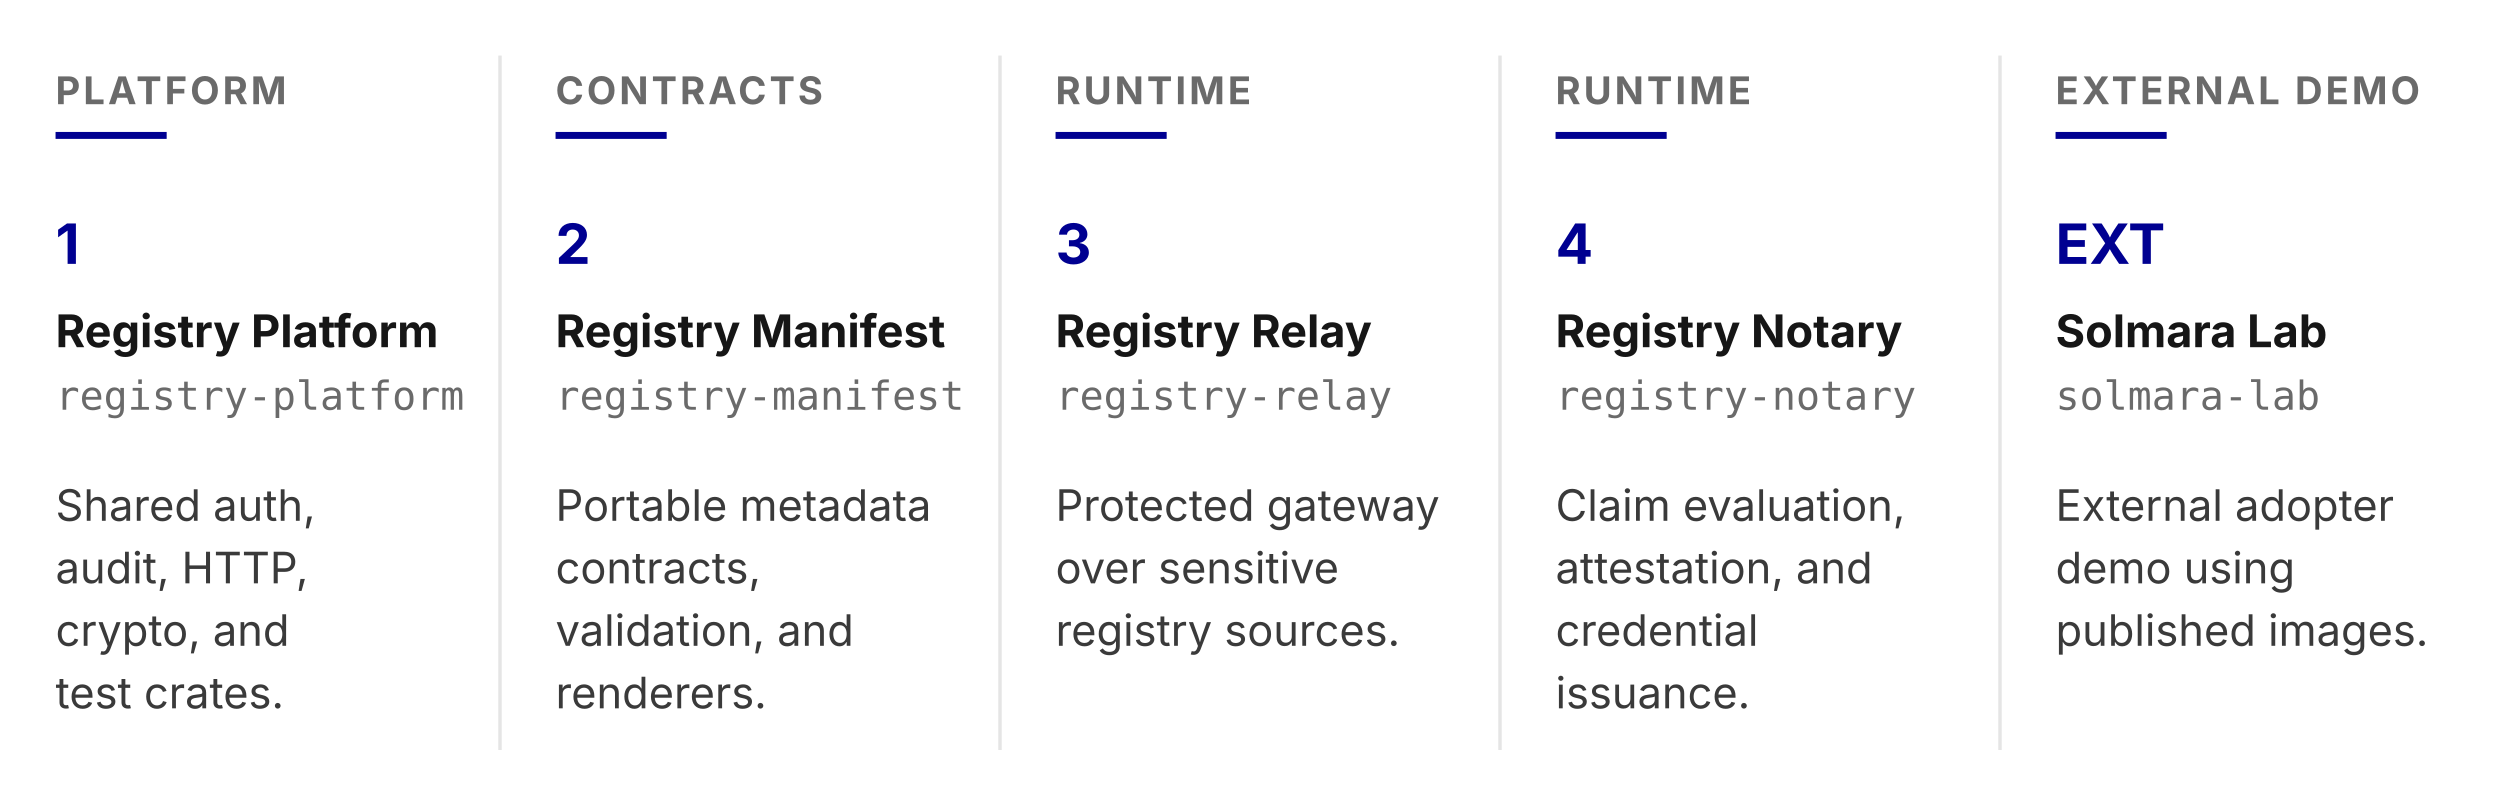
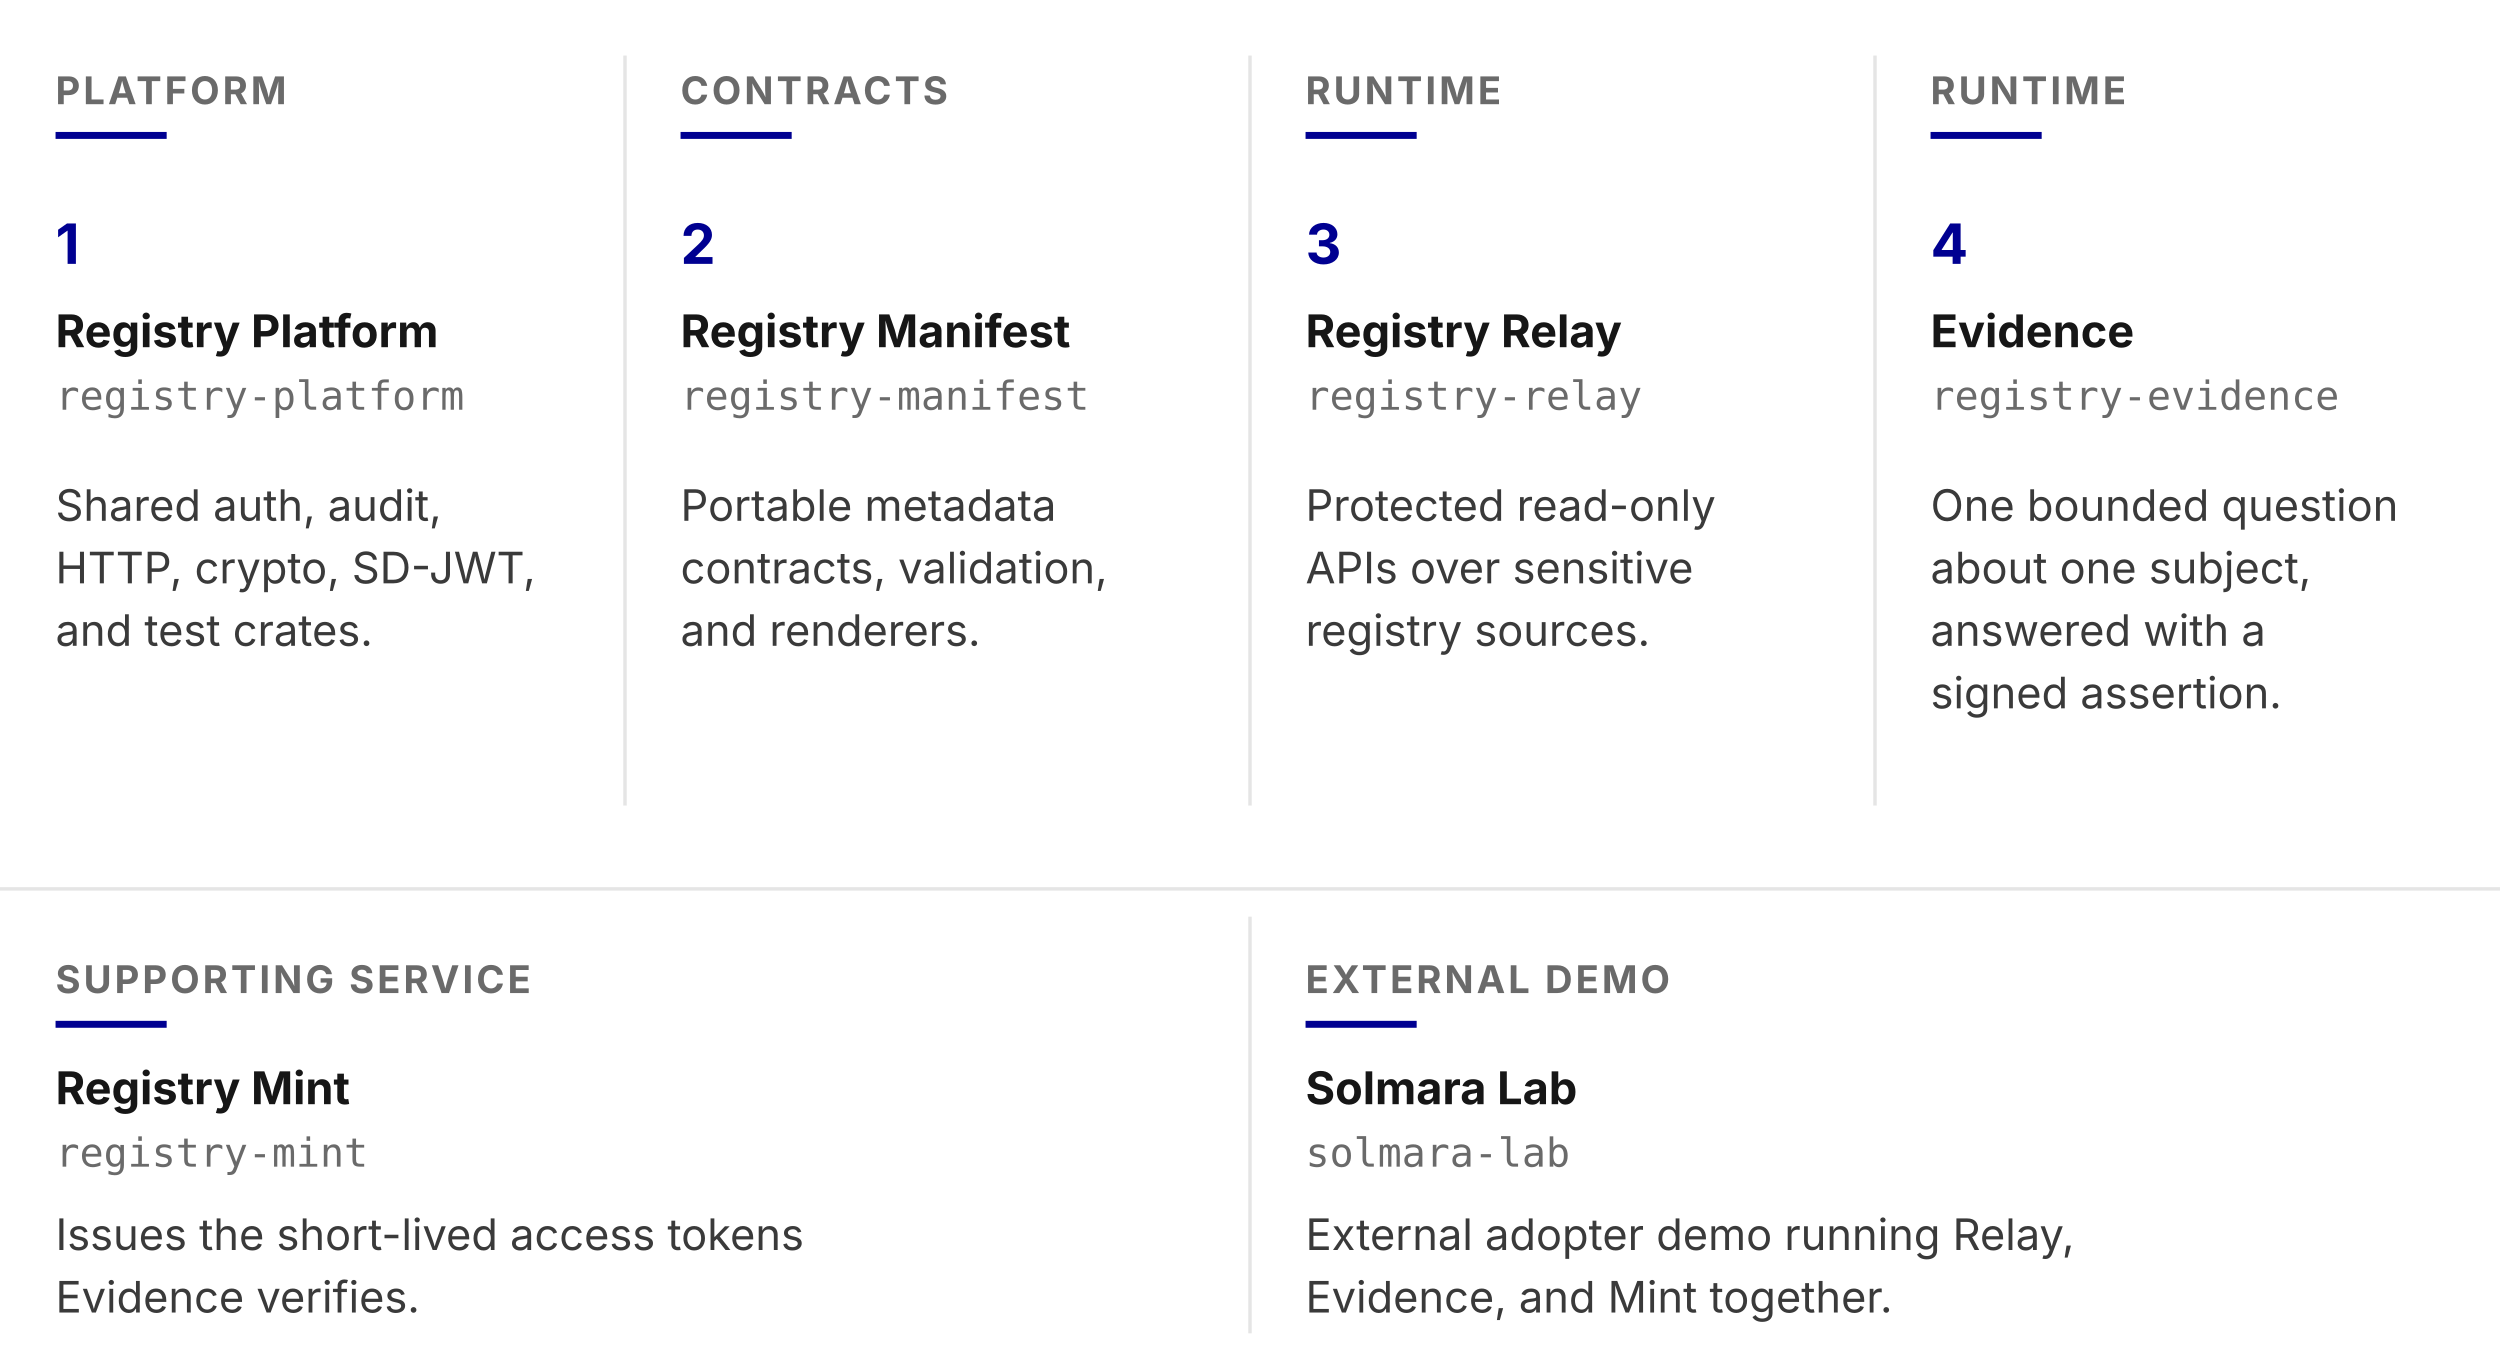
- <svg xmlns="http://www.w3.org/2000/svg" viewBox="0 0 720 232" role="img" font-family="'Public Sans', system-ui, -apple-system, BlinkMacSystemFont, sans-serif" text-rendering="geometricPrecision">
+ <svg xmlns="http://www.w3.org/2000/svg" viewBox="0 0 720 392" role="img" font-family="'Public Sans', system-ui, -apple-system, BlinkMacSystemFont, sans-serif" text-rendering="geometricPrecision">
  <g stroke="#e5e5e5" stroke-width="1">
-     <line x1="144" y1="16" x2="144" y2="216" />
-     <line x1="288" y1="16" x2="288" y2="216" />
-     <line x1="432" y1="16" x2="432" y2="216" />
-     <line x1="576" y1="16" x2="576" y2="216" />
+     <line x1="180" y1="16" x2="180" y2="232" />
+     <line x1="360" y1="16" x2="360" y2="232" />
+     <line x1="540" y1="16" x2="540" y2="232" />
  </g>
  <g fill="#6a6a6a" font-size="11" font-weight="700" letter-spacing="0.08em">
    <text x="16" y="30">PLATFORM</text>
-     <text x="160" y="30">CONTRACTS</text>
-     <text x="304" y="30">RUNTIME</text>
-     <text x="448" y="30">RUNTIME</text>
-     <text x="592" y="30">EXTERNAL DEMO</text>
+     <text x="196" y="30">CONTRACTS</text>
+     <text x="376" y="30">RUNTIME</text>
+     <text x="556" y="30">RUNTIME</text>
  </g>
  <g fill="#000091">
    <rect x="16" y="38" width="32" height="2" />
-     <rect x="160" y="38" width="32" height="2" />
-     <rect x="304" y="38" width="32" height="2" />
-     <rect x="448" y="38" width="32" height="2" />
-     <rect x="592" y="38" width="32" height="2" />
+     <rect x="196" y="38" width="32" height="2" />
+     <rect x="376" y="38" width="32" height="2" />
+     <rect x="556" y="38" width="32" height="2" />
  </g>
  <g fill="#000091" font-size="16" font-weight="700">
    <text x="16" y="76">1</text>
-     <text x="160" y="76">2</text>
-     <text x="304" y="76">3</text>
-     <text x="448" y="76">4</text>
-     <text x="592" y="76">EXT</text>
+     <text x="196" y="76">2</text>
+     <text x="376" y="76">3</text>
+     <text x="556" y="76">4</text>
  </g>
  <g fill="#161616" font-size="13" font-weight="700">
    <text x="16" y="100">Registry Platform</text>
-     <text x="160" y="100">Registry Manifest</text>
-     <text x="304" y="100">Registry Relay</text>
-     <text x="448" y="100">Registry Notary</text>
-     <text x="592" y="100">Solmara Lab</text>
+     <text x="196" y="100">Registry Manifest</text>
+     <text x="376" y="100">Registry Relay</text>
+     <text x="556" y="100">Evidence</text>
  </g>
  <g fill="#6a6a6a" font-size="11.5" font-family="'IBM Plex Mono', ui-monospace, SFMono-Regular, monospace">
    <text x="16" y="118">registry-platform</text>
-     <text x="160" y="118">registry-manifest</text>
-     <text x="304" y="118">registry-relay</text>
-     <text x="448" y="118">registry-notary</text>
-     <text x="592" y="118">solmara-lab</text>
+     <text x="196" y="118">registry-manifest</text>
+     <text x="376" y="118">registry-relay</text>
+     <text x="556" y="118">registry-evidence</text>
  </g>
  <g fill="#3a3a3a" font-size="12.5">
-     <text x="16" y="150">Shared auth,</text>
-     <text x="16" y="168">audit, HTTP,</text>
-     <text x="16" y="186">crypto, and</text>
-     <text x="16" y="204">test crates.</text>
-     <text x="160" y="150">Portable metadata</text>
-     <text x="160" y="168">contracts,</text>
-     <text x="160" y="186">validation, and</text>
-     <text x="160" y="204">renderers.</text>
-     <text x="304" y="150">Protected gateway</text>
-     <text x="304" y="168">over sensitive</text>
-     <text x="304" y="186">registry sources.</text>
-     <text x="448" y="150">Claim evaluation,</text>
-     <text x="448" y="168">attestation, and</text>
-     <text x="448" y="186">credential</text>
-     <text x="448" y="204">issuance.</text>
-     <text x="592" y="150">External adopter</text>
-     <text x="592" y="168">demo using</text>
-     <text x="592" y="186">published images.</text>
+     <text x="16" y="150">Shared auth, audit,</text>
+     <text x="16" y="168">HTTP, crypto, SD-JWT,</text>
+     <text x="16" y="186">and test crates.</text>
+     <text x="196" y="150">Portable metadata</text>
+     <text x="196" y="168">contracts, validation,</text>
+     <text x="196" y="186">and renderers.</text>
+     <text x="376" y="150">Protected read-only</text>
+     <text x="376" y="168">APIs over sensitive</text>
+     <text x="376" y="186">registry sources.</text>
+     <text x="556" y="150">One bounded question</text>
+     <text x="556" y="168">about one subject,</text>
+     <text x="556" y="186">answered with a</text>
+     <text x="556" y="204">signed assertion.</text>
+   </g>
+   <line x1="0" y1="256" x2="720" y2="256" stroke="#e5e5e5" stroke-width="1" />
+   <line x1="360" y1="264" x2="360" y2="384" stroke="#e5e5e5" stroke-width="1" />
+   <g fill="#6a6a6a" font-size="11" font-weight="700" letter-spacing="0.08em">
+     <text x="16" y="286">SUPPORTING SERVICE</text>
+     <text x="376" y="286">EXTERNAL DEMO</text>
+   </g>
+   <g fill="#000091">
+     <rect x="16" y="294" width="32" height="2" />
+     <rect x="376" y="294" width="32" height="2" />
+   </g>
+   <g fill="#161616" font-size="13" font-weight="700">
+     <text x="16" y="318">Registry Mint</text>
+     <text x="376" y="318">Solmara Lab</text>
+   </g>
+   <g fill="#6a6a6a" font-size="11.5" font-family="'IBM Plex Mono', ui-monospace, SFMono-Regular, monospace">
+     <text x="16" y="336">registry-mint</text>
+     <text x="376" y="336">solmara-lab</text>
+   </g>
+   <g fill="#3a3a3a" font-size="12.5">
+     <text x="16" y="360">Issues the short-lived access tokens</text>
+     <text x="16" y="378">Evidence verifies.</text>
+     <text x="376" y="360">External adopter demo running Relay,</text>
+     <text x="376" y="378">Evidence, and Mint together.</text>
  </g>
</svg>
